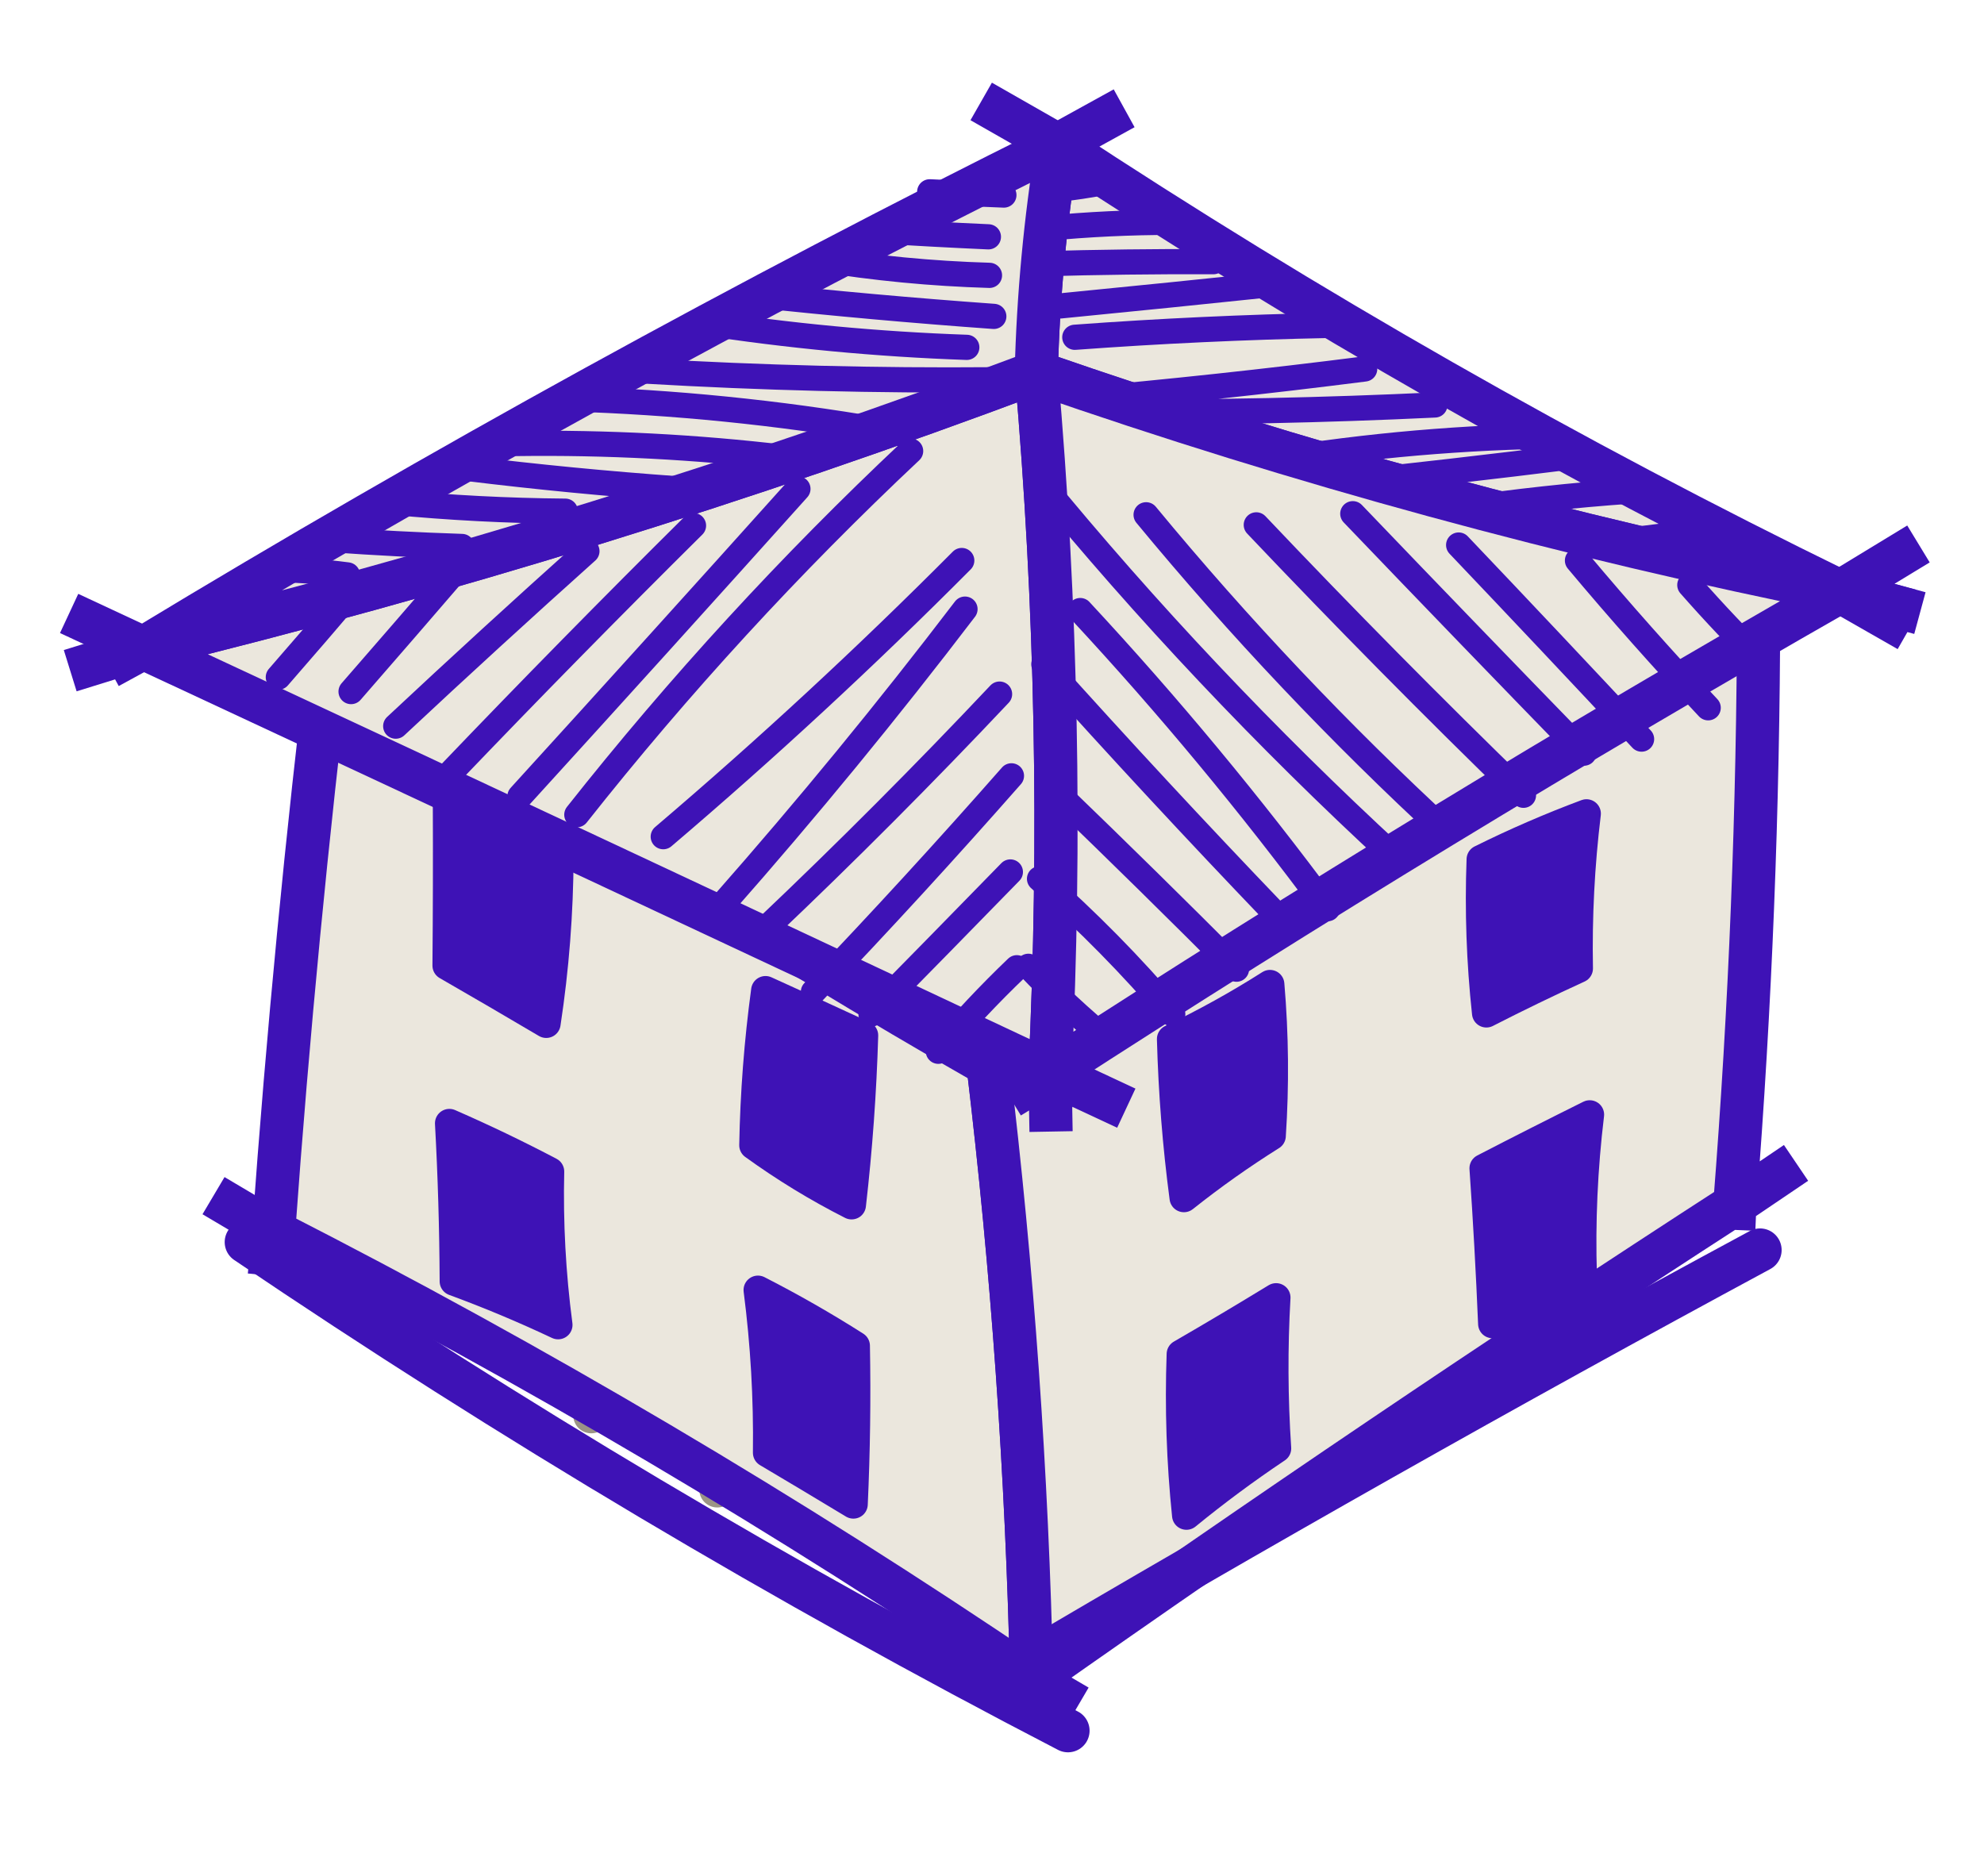
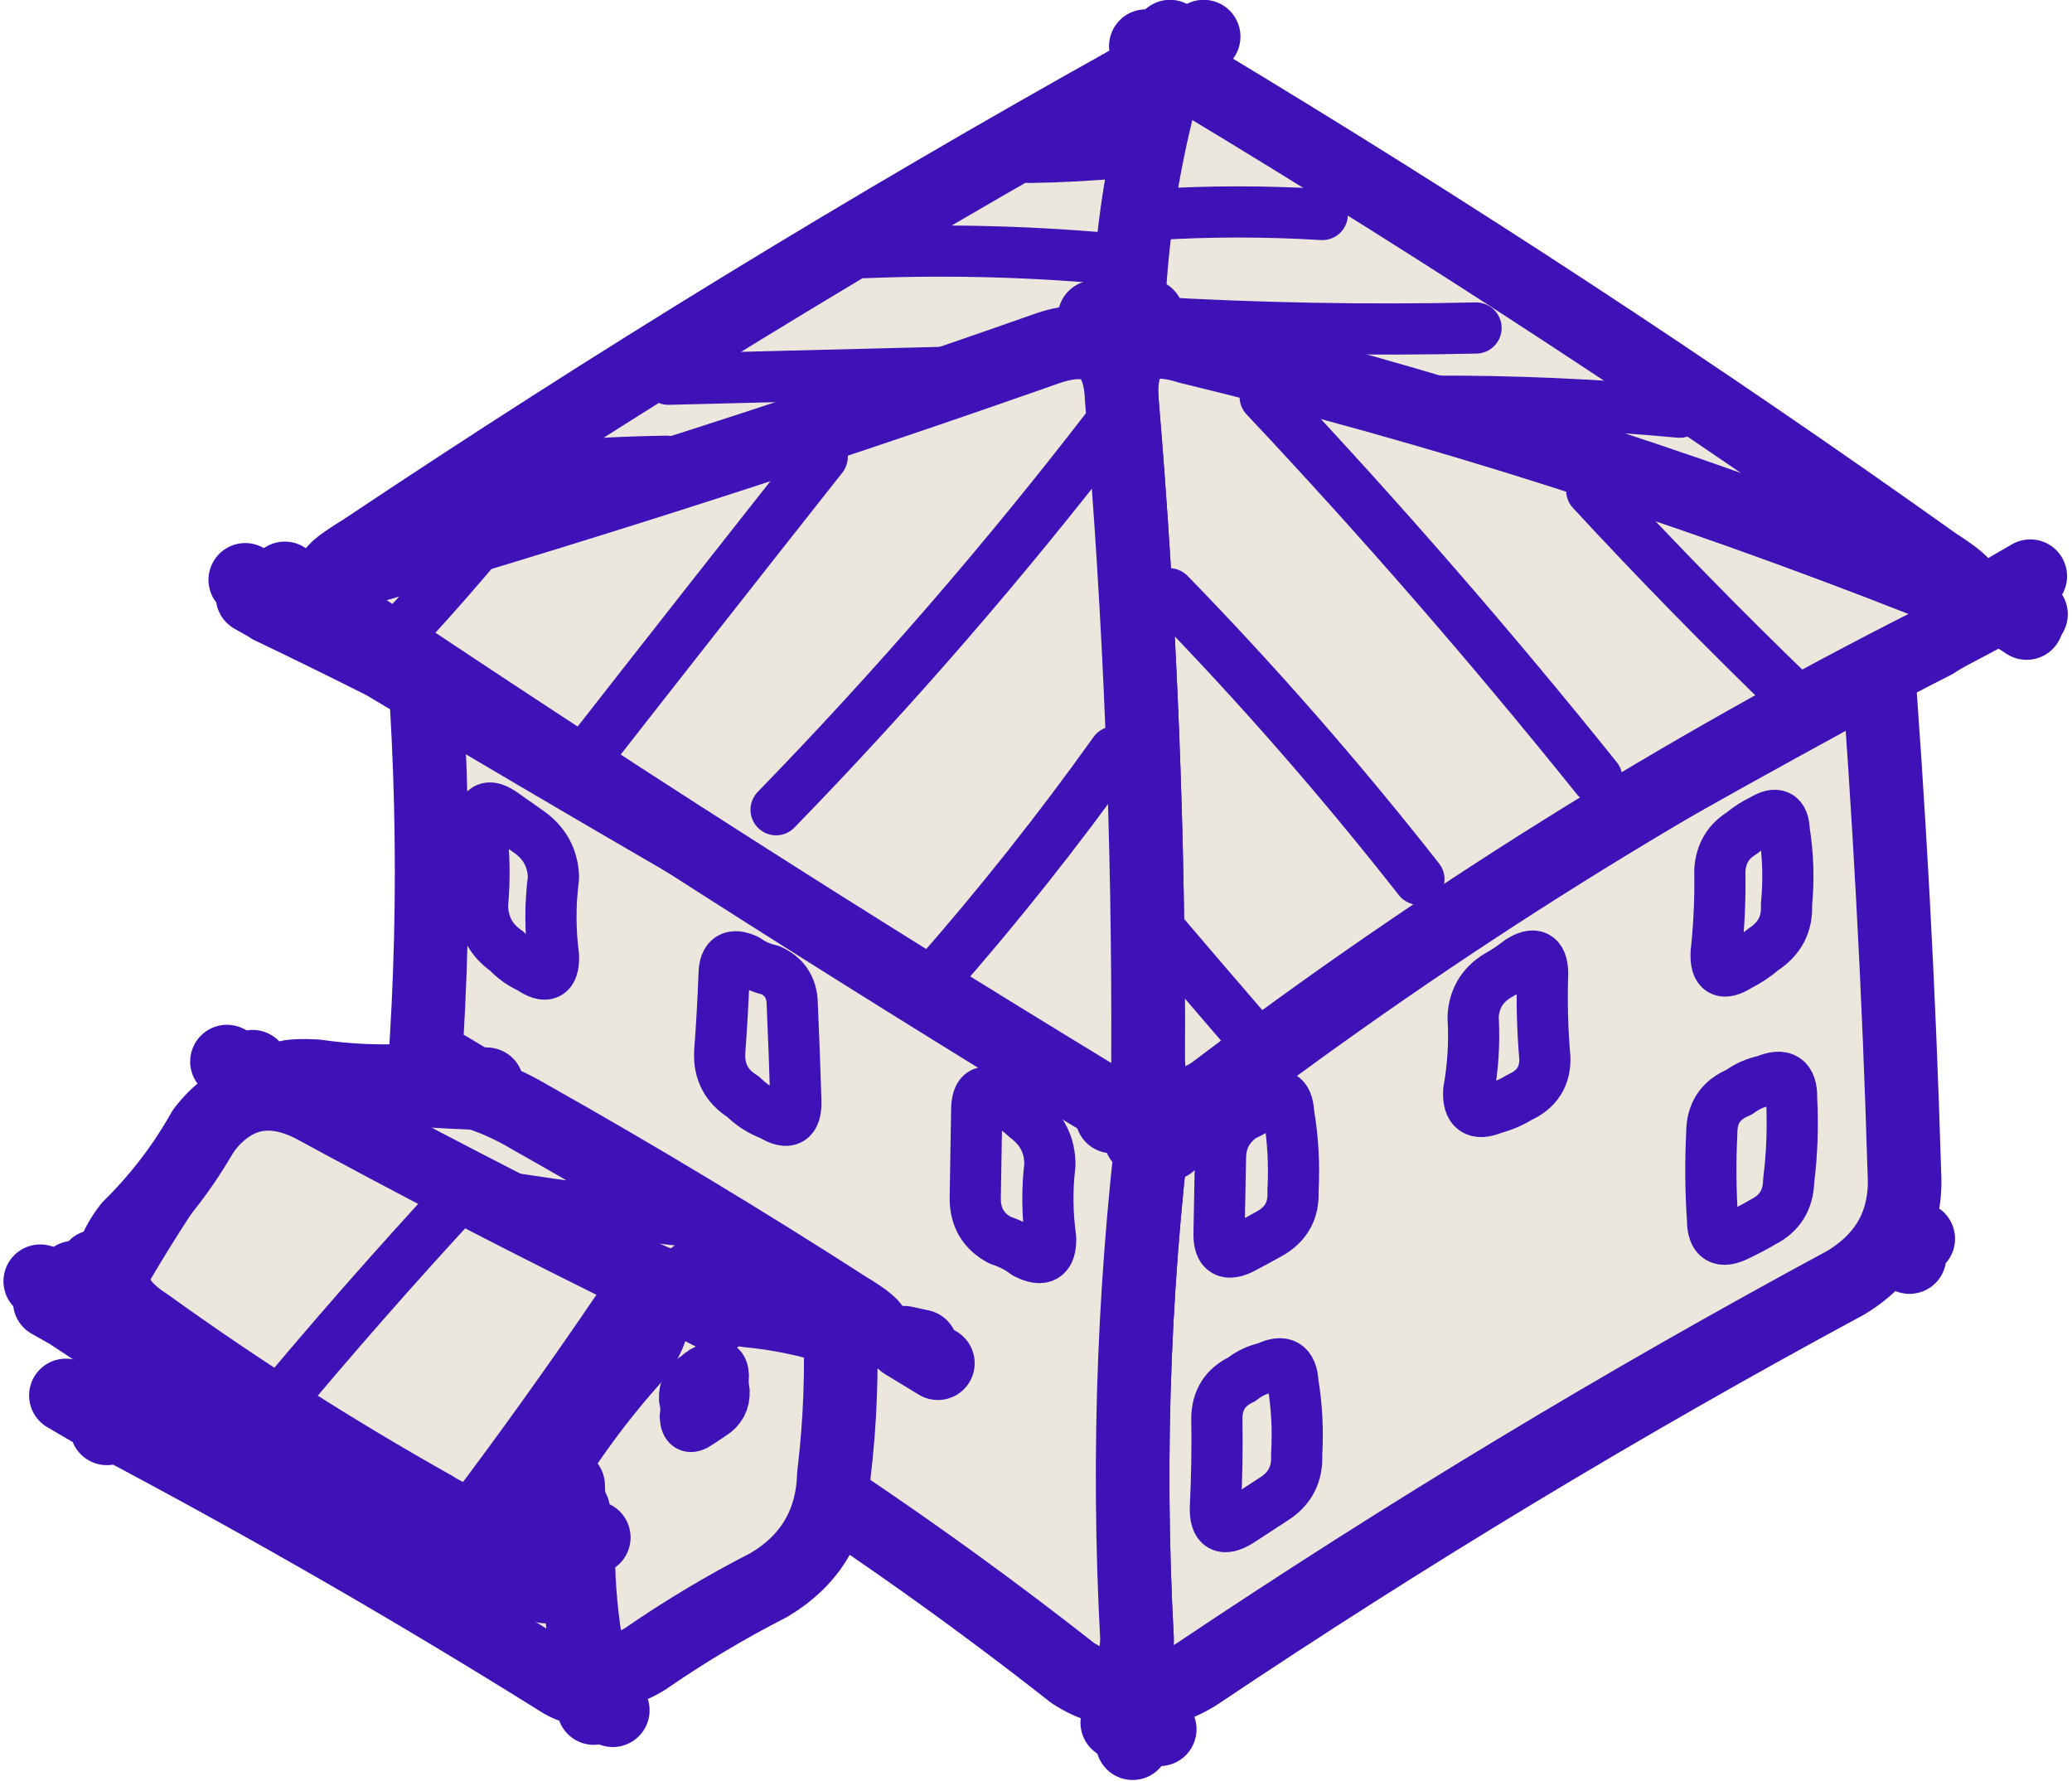
- <svg xmlns="http://www.w3.org/2000/svg" viewBox="-28.3 -34.5 55.1 52" width="220" height="208">
-   <path d="M0.63 -17.76Q-0.25 -18.38 -1.18 -18.92Q-0.98 -23.73 -1.22 -28.54Q-0.04 -27.86 1.19 -27.3Q0.88 -22.53 0.63 -17.76Z" fill="#ebe7dd" stroke="#3e12b6" stroke-width="1.2" stroke-linejoin="round" />
-   <path d="M3.7 -18.98Q2.19 -18.3 0.63 -17.76Q0.88 -22.53 1.19 -27.3Q2.29 -27.91 3.33 -28.6Q3.67 -23.8 3.7 -18.98Z" fill="#ebe7dd" stroke="#3e12b6" stroke-width="1.2" stroke-linejoin="round" />
-   <path d="M0.99 -27.13Q-0.28 -27.77 -1.48 -28.51Q-0.23 -29.24 0.97 -30.04Q2.17 -29.28 3.37 -28.53Q2.21 -27.78 0.99 -27.13Z" fill="#ebe7dd" stroke="#3e12b6" stroke-width="1.2" stroke-linejoin="round" />
-   <path d="M-8.38 6.82Q-8.81 3.46 -8.77 0.08Q-10.47 -0.76 -12.1 -1.72Q-11.76 1.51 -11.88 4.76" fill="none" stroke="#9b9486" stroke-width="1" stroke-linecap="round" />
-   <path d="M0.35 12.09Q-9.79 5.22 -20.7 -0.35Q-20.11 -8.57 -19.12 -16.75Q-10.31 -10.37 -0.86 -4.97Q0.16 3.53 0.35 12.09ZM-20.7 -0.35l-1.67 -0.99M0.35 12.09l1.28 0.75M-19.12 -16.75l0.16 -1.62M-20.7 -0.35l-0.12 1.23M-0.86 -4.97l1.39 0.9M-19.12 -16.75l-1.37 -0.89M0.35 12.09l0.03 0.4M-0.86 -4.97l-0.03 -0.46" fill="#ebe7dd" stroke="#3e12b6" stroke-width="1.2" stroke-linejoin="round" />
-   <path d="M19.88 -1.1Q9.99 5.3 0.35 12.09Q0.16 3.53 -0.86 -4.97Q9.46 -11.95 20.54 -17.63Q20.53 -9.35 19.88 -1.1ZM0.35 12.09l-0.46 0.31M19.88 -1.1l1.7 -1.15M-0.86 -4.97l-0.09 -1.3M0.35 12.09l0.07 1.03M20.54 -17.63l0.75 -0.44M-0.86 -4.97l-0.57 0.34M19.88 -1.1l-0.03 0.71M20.54 -17.63l0.06 -1.55" fill="#ebe7dd" stroke="#3e12b6" stroke-width="1.2" stroke-linejoin="round" />
-   <path d="M1.36 13.52Q-10.45 7.4 -21.46 -0.05" fill="none" stroke="#3e12b6" stroke-width="1.2" stroke-linecap="round" />
-   <path d="M20.58 0.17Q10.03 5.86 -0.3 11.97" fill="none" stroke="#3e12b6" stroke-width="1.2" stroke-linecap="round" />
-   <path d="M-4.6 7.23Q-5.79 6.51 -6.99 5.8Q-6.96 3.53 -7.25 1.28Q-5.86 1.99 -4.54 2.83Q-4.5 5.03 -4.6 7.23" fill="#3e12b6" stroke="#3e12b6" stroke-width="0.8" stroke-linecap="round" stroke-linejoin="round" />
-   <path d="M-12.8 2.25Q-14.22 1.58 -15.69 1.04Q-15.7 -1.16 -15.82 -3.35Q-14.4 -2.73 -13.03 -2.01Q-13.08 0.13 -12.8 2.25" fill="#3e12b6" stroke="#3e12b6" stroke-width="0.8" stroke-linecap="round" stroke-linejoin="round" />
-   <path d="M-4.65 -1.08Q-6.07 -1.8 -7.37 -2.74Q-7.33 -4.9 -7.04 -7.04Q-5.67 -6.42 -4.31 -5.79Q-4.38 -3.43 -4.65 -1.08" fill="#3e12b6" stroke="#3e12b6" stroke-width="0.8" stroke-linecap="round" stroke-linejoin="round" />
-   <path d="M-13.13 -6.12Q-14.5 -6.93 -15.89 -7.73Q-15.87 -9.99 -15.88 -12.25Q-14.3 -11.54 -12.77 -10.75Q-12.78 -8.42 -13.13 -6.12" fill="#3e12b6" stroke="#3e12b6" stroke-width="0.8" stroke-linecap="round" stroke-linejoin="round" />
-   <path d="M15.65 0.88Q14.4 1.55 13.15 2.22Q13.06 0.06 12.91 -2.1Q14.38 -2.86 15.85 -3.59Q15.58 -1.36 15.65 0.88" fill="#3e12b6" stroke="#3e12b6" stroke-width="0.8" stroke-linecap="round" stroke-linejoin="round" />
-   <path d="M7.16 5.68Q5.86 6.55 4.65 7.54Q4.42 5.31 4.5 3.06Q5.83 2.29 7.14 1.49Q7.02 3.58 7.16 5.68" fill="#3e12b6" stroke="#3e12b6" stroke-width="0.8" stroke-linecap="round" stroke-linejoin="round" />
-   <path d="M15.54 -7.65Q14.25 -7.06 12.98 -6.41Q12.75 -8.54 12.83 -10.68Q14.26 -11.39 15.76 -11.95Q15.5 -9.81 15.54 -7.65" fill="#3e12b6" stroke="#3e12b6" stroke-width="0.8" stroke-linecap="round" stroke-linejoin="round" />
-   <path d="M7.01 -3Q5.75 -2.21 4.58 -1.28Q4.29 -3.47 4.23 -5.69Q5.65 -6.37 6.97 -7.21Q7.15 -5.11 7.01 -3" fill="#3e12b6" stroke="#3e12b6" stroke-width="0.8" stroke-linecap="round" stroke-linejoin="round" />
-   <path d="M0.86 -4.76Q-11.72 -10.68 -24.32 -16.55Q-11.69 -19.64 0.48 -24.21Q1.33 -14.5 0.86 -4.76ZM-24.32 -16.55l-2.06 -0.96M0.86 -4.76l2.12 0.99M0.48 -24.21l1.77 -0.55M-24.32 -16.55l-0.95 0.29M0.86 -4.76l0.02 0.99M0.48 -24.21l-0.01 -0.47" fill="#ebe7dd" stroke="#3e12b6" stroke-width="1.2" stroke-linejoin="round" />
-   <path d="M-0.06 -7.67Q-1.21 -6.57 -2.24 -5.35M-0.24 -10.33Q-2.17 -8.35 -4.11 -6.38M-0.21 -13Q-2.9 -9.94 -5.71 -7M-0.54 -15.27Q-3.68 -11.94 -7 -8.79M-1.5 -17.63Q-4.71 -13.42 -8.21 -9.45M-1.59 -18.98Q-5.58 -14.97 -9.88 -11.31M-3.01 -22.02Q-8.02 -17.31 -12.28 -11.92M-6.14 -20.97Q-9.98 -16.69 -13.86 -12.43M-9.04 -19.95Q-12.47 -16.55 -15.8 -13.07M-12 -19.24Q-14.68 -16.84 -17.31 -14.38M-15.58 -18.77Q-17.06 -17.05 -18.55 -15.34M-18.4 -18.26Q-19.48 -16.99 -20.57 -15.74" fill="none" stroke="#3e12b6" stroke-width="0.7" stroke-linecap="round" />
-   <path d="M1.07 -30.52Q11.54 -23.62 22.81 -18.12Q11.43 -20.4 0.48 -24.21Q0.56 -27.39 1.07 -30.52ZM22.81 -18.12l1.89 1.08M1.07 -30.52l-2.12 -1.21M0.48 -24.21l-1.6 -0.44M22.81 -18.12l2.21 0.6M1.07 -30.52l0.04 -0.46M0.48 -24.21l-0.01 0.15" fill="#ebe7dd" stroke="#3e12b6" stroke-width="1.2" stroke-linejoin="round" />
-   <path d="M0.25 -29.2Q1.24 -29.28 2.21 -29.45M0.31 -28.16Q2.07 -28.35 3.83 -28.37M0.58 -27.22Q2.99 -27.29 5.4 -27.28M1.14 -26.05Q4.2 -26.35 7.25 -26.67M1.55 -25.18Q5.08 -25.44 8.63 -25.51M1.43 -23.42Q5.52 -23.78 9.6 -24.3M2.32 -23.11Q6.94 -23.08 11.55 -23.3M6.02 -21.57Q10.02 -22.3 14.08 -22.42M8.47 -21.07Q11.99 -21.44 15.51 -21.88M12.15 -20.38Q14.58 -20.74 17.02 -20.91M15.4 -19.42Q17.02 -19.52 18.63 -19.77M18.56 -18.71Q19.6 -18.67 20.65 -18.72" fill="none" stroke="#3e12b6" stroke-width="0.7" stroke-linecap="round" />
-   <path d="M22.81 -18.12Q11.65 -11.75 0.86 -4.76Q1.33 -14.5 0.48 -24.21Q11.43 -20.4 22.81 -18.12ZM0.86 -4.76l-1.12 0.68M22.81 -18.12l2.17 -1.32M0.48 -24.21l-0.03 -1.39M0.86 -4.76l0.03 1.64M22.81 -18.12l1.94 0.53M0.48 -24.21l-0.54 -0.15" fill="#ebe7dd" stroke="#3e12b6" stroke-width="1.2" stroke-linejoin="round" />
-   <path d="M18.63 -18.3Q19.64 -17.15 20.74 -16.07M15.51 -18.98Q17.27 -16.88 19.14 -14.89M12.21 -19.41Q14.76 -16.73 17.29 -14.02M9.27 -20.28Q12.46 -16.95 15.69 -13.63M6.59 -19.97Q10.22 -16.14 14.01 -12.46M3.53 -20.25Q7.41 -15.55 11.89 -11.42M0.49 -21.28Q5.08 -15.68 10.41 -10.77M1.7 -17.59Q5.37 -13.64 8.57 -9.31M0.69 -16.1Q3.84 -12.59 7.1 -9.19M1.08 -12.51Q3.58 -10.1 6.04 -7.63M0.57 -10.14Q2.56 -8.39 4.27 -6.38M0.26 -7.71Q1.33 -6.58 2.54 -5.59" fill="none" stroke="#3e12b6" stroke-width="0.7" stroke-linecap="round" />
-   <path d="M-24.32 -16.55Q-11.92 -24.06 1.07 -30.52Q0.56 -27.39 0.48 -24.21Q-11.69 -19.64 -24.32 -16.55ZM1.07 -30.52l1.85 -1.02M-24.32 -16.55l-0.97 0.53M0.48 -24.21l-0.04 0.45M1.07 -30.52l0.06 -0.62M-24.32 -16.55l-2.03 0.63M0.48 -24.21l0.6 -0.19" fill="#ebe7dd" stroke="#3e12b6" stroke-width="1.2" stroke-linejoin="round" />
-   <path d="M-18.65 -18.58Q-19.79 -18.73 -20.95 -18.73M-15.47 -19.37Q-17.29 -19.43 -19.11 -19.56M-12.6 -20.35Q-15.02 -20.37 -17.42 -20.6M-9.47 -20.97Q-12.42 -21.18 -15.35 -21.54M-6.48 -21.84Q-10.2 -22.28 -13.95 -22.23M-3.29 -22.5Q-7.59 -23.28 -11.96 -23.45M-0.75 -24Q-5.55 -23.96 -10.35 -24.24M-1.45 -24.9Q-5.17 -25.03 -8.86 -25.6M-0.7 -25.76Q-4.04 -26 -7.38 -26.36M-0.82 -26.9Q-3.22 -26.97 -5.6 -27.36M-0.85 -27.97Q-2.42 -28.04 -3.98 -28.14M-0.42 -29.13Q-1.45 -29.17 -2.48 -29.22" fill="none" stroke="#3e12b6" stroke-width="0.7" stroke-linecap="round" />
+ <svg xmlns="http://www.w3.org/2000/svg" viewBox="-15.43 -17.47 28.2 24.32" width="128" height="110">
+   <g>
+     <path d="M-1.01 -9.25Q-1.45 -9.07 -1.89 -8.87Q-2.21 -8.74 -2.18 -9.08Q-2.23 -11.42 -1.88 -13.74Q-1.87 -13.97 -1.67 -14.09Q-1.3 -14.34 -0.9 -14.54Q-0.7 -14.66 -0.7 -14.43Q-0.84 -12.08 -0.7 -9.72Q-0.7 -9.38 -1.01 -9.25ZM-2.21 -8.74l-0.12 0.05M-0.7 -9.38l0.12 -0.05M-1.87 -13.97l0.01 -0.14M-2.21 -8.74l-0.02 0.29M-0.7 -9.38l0 0.38M-0.7 -14.66l0 -0.34" fill="#ebe7dd" stroke="#3e12b6" stroke-width="1.005" stroke-linecap="round" stroke-linejoin="round" />
+     <path d="M-2.34 -8.81Q-2.67 -9.04 -3.04 -9.2Q-3.18 -9.27 -3.18 -9.44Q-3.01 -11.8 -3.13 -14.16Q-3.13 -14.39 -2.91 -14.32Q-2.5 -14.15 -2.08 -14.04Q-1.87 -13.97 -1.88 -13.75Q-2.24 -11.33 -2.19 -8.89Q-2.21 -8.74 -2.34 -8.81ZM-3.13 -14.39l0 -0.12M-3.18 -9.27l0 0.23M-2.21 -8.74l-0.03 0.43M-1.87 -13.97l0.01 -0.17" fill="#ebe7dd" stroke="#3e12b6" stroke-width="1.005" stroke-linecap="round" stroke-linejoin="round" />
+     <path d="M-1.17 -14.33Q-1.39 -14.24 -1.58 -14.09Q-1.98 -13.86 -2.4 -14.07Q-2.63 -14.14 -2.82 -14.27Q-3.24 -14.48 -2.84 -14.72Q-2.63 -14.84 -2.43 -14.97Q-2.03 -15.22 -1.61 -15.01Q-1.42 -14.86 -1.18 -14.78Q-0.76 -14.57 -1.17 -14.33Z" fill="#ebe7dd" stroke="#3e12b6" stroke-width="1.005" stroke-linecap="round" stroke-linejoin="round" />
+     <path d="M9.73 0.05Q5.17 2.51 0.86 5.4Q0.01 5.92 0.05 4.92Q-0.16 1.06 0.36 -2.77Q0.4 -3.77 1.25 -4.3Q5.08 -7.08 9.23 -9.35Q10.08 -9.89 10.13 -8.89Q10.42 -5.18 10.53 -1.46Q10.59 -0.47 9.73 0.05ZM0.01 5.92l-0.23 0.14M10.59 -0.47l0.13 -0.08M0.4 -3.77l0.02 -0.41M0.01 5.92l-0.02 0.42M10.08 -9.89l0.34 -0.21M0.4 -3.77l-0.2 0.12M10.59 -0.47l0.01 0.17M10.08 -9.89l-0.02 -0.39" fill="#ebe7dd" stroke="#3e12b6" stroke-width="1.005" stroke-linecap="round" stroke-linejoin="round" />
+     <path d="M-0.83 5.38Q-4.66 2.37 -8.98 0.12Q-9.82 -0.42 -9.81 -1.42Q-9.41 -5.1 -9.72 -8.79Q-9.71 -9.79 -8.85 -9.28Q-4.76 -6.6 -0.45 -4.28Q0.4 -3.77 0.36 -2.77Q-0.16 1.06 0.05 4.92Q0.01 5.92 -0.83 5.38ZM-9.82 -0.42l-0.33 -0.21M0.01 5.92l0.35 0.23M-9.71 -9.79l0.01 -0.67M-9.82 -0.42l0 0.39M0.4 -3.77l0.35 0.21M-9.71 -9.79l-0.24 -0.14M0.01 5.92l-0.01 0.26M0.4 -3.77l0.01 -0.23" fill="#ebe7dd" stroke="#3e12b6" stroke-width="1.005" stroke-linecap="round" stroke-linejoin="round" />
+     <path d="M8.6 -4.5Q8.45 -4.37 8.27 -4.28Q7.94 -4.07 7.96 -4.46Q8.02 -5.02 8.01 -5.58Q8.03 -5.92 8.31 -6.09Q8.44 -6.2 8.59 -6.27Q8.88 -6.45 8.89 -6.12Q8.97 -5.62 8.92 -5.11Q8.94 -4.72 8.6 -4.5Z" fill="none" stroke="#3e12b6" stroke-width="0.699" stroke-linecap="round" stroke-linejoin="round" />
+     <path d="M5.27 -2.48Q5.11 -2.38 4.92 -2.33Q4.56 -2.18 4.58 -2.57Q4.67 -3.07 4.64 -3.58Q4.66 -3.95 4.97 -4.14Q5.13 -4.23 5.27 -4.34Q5.58 -4.54 5.59 -4.18Q5.57 -3.6 5.62 -3.02Q5.63 -2.64 5.27 -2.48Z" fill="none" stroke="#3e12b6" stroke-width="0.699" stroke-linecap="round" stroke-linejoin="round" />
+     <path d="M1.86 -0.62Q1.68 -0.52 1.51 -0.43Q1.16 -0.24 1.17 -0.63Q1.18 -1.15 1.19 -1.67Q1.2 -2.03 1.5 -2.23Q1.67 -2.3 1.8 -2.43Q2.1 -2.63 2.12 -2.27Q2.21 -1.74 2.18 -1.2Q2.2 -0.81 1.86 -0.62Z" fill="none" stroke="#3e12b6" stroke-width="0.699" stroke-linecap="round" stroke-linejoin="round" />
+     <path d="M8.6 -0.78Q8.43 -0.68 8.26 -0.6Q7.91 -0.42 7.91 -0.81Q7.87 -1.4 7.9 -2Q7.9 -2.4 8.27 -2.55Q8.43 -2.67 8.63 -2.71Q9 -2.87 8.99 -2.47Q9.02 -1.9 8.95 -1.34Q8.94 -0.95 8.6 -0.78Z" fill="none" stroke="#3e12b6" stroke-width="0.699" stroke-linecap="round" stroke-linejoin="round" />
+     <path d="M1.91 3.01Q1.68 3.16 1.45 3.31Q1.11 3.52 1.12 3.12Q1.15 2.51 1.14 1.91Q1.14 1.53 1.48 1.37Q1.63 1.25 1.82 1.21Q2.16 1.04 2.18 1.42Q2.26 1.9 2.23 2.4Q2.25 2.8 1.91 3.01Z" fill="none" stroke="#3e12b6" stroke-width="0.699" stroke-linecap="round" stroke-linejoin="round" />
+     <path d="M-1.47 -0.35Q-1.63 -0.47 -1.82 -0.53Q-2.16 -0.71 -2.16 -1.1Q-2.15 -1.7 -2.14 -2.3Q-2.14 -2.7 -1.82 -2.46Q-1.62 -2.35 -1.46 -2.2Q-1.14 -1.96 -1.14 -1.56Q-1.2 -1.06 -1.13 -0.56Q-1.12 -0.17 -1.47 -0.35Z" fill="none" stroke="#3e12b6" stroke-width="0.699" stroke-linecap="round" stroke-linejoin="round" />
+     <path d="M-4.94 -2.24Q-5.16 -2.32 -5.33 -2.49Q-5.67 -2.7 -5.65 -3.1Q-5.61 -3.63 -5.59 -4.17Q-5.58 -4.5 -5.28 -4.36Q-5.14 -4.26 -4.96 -4.22Q-4.67 -4.09 -4.66 -3.77Q-4.63 -3.1 -4.61 -2.43Q-4.6 -2.03 -4.94 -2.24Z" fill="none" stroke="#3e12b6" stroke-width="0.699" stroke-linecap="round" stroke-linejoin="round" />
+     <path d="M-8.24 -4.25Q-8.42 -4.33 -8.56 -4.48Q-8.88 -4.7 -8.89 -5.1Q-8.84 -5.64 -8.91 -6.18Q-8.92 -6.58 -8.6 -6.35Q-8.43 -6.23 -8.26 -6.11Q-7.93 -5.88 -7.92 -5.48Q-7.99 -4.95 -7.92 -4.41Q-7.91 -4.02 -8.24 -4.25Z" fill="none" stroke="#3e12b6" stroke-width="0.699" stroke-linecap="round" stroke-linejoin="round" />
+     <path d="M11.8 -9.17Q5.78 -5.99 -0.01 -2.39Q-0.02 -2.38 -0.02 -2.4Q-0.01 -2.45 0.01 -2.5Q0.01 -2.52 0.02 -2.52Q5.64 -6.4 11.8 -9.34Q11.82 -9.35 11.82 -9.33Q11.82 -9.27 11.82 -9.2Q11.82 -9.18 11.8 -9.17ZM-0.02 -2.38l-0.27 0.16M11.82 -9.18l0.33 -0.19M11.82 -9.35l0.43 -0.25M0.01 -2.52l-0.26 0.15" fill="#ebe7dd" stroke="#3e12b6" stroke-width="1.005" stroke-linecap="round" stroke-linejoin="round" />
+     <path d="M-0.03 -2.39Q-5.65 -6.24 -11.79 -9.18Q-11.8 -9.19 -11.8 -9.21Q-11.8 -9.28 -11.8 -9.34Q-11.8 -9.36 -11.79 -9.35Q-5.96 -5.83 0 -2.52Q0.01 -2.52 0.01 -2.5Q-0.01 -2.45 -0.02 -2.4Q-0.02 -2.38 -0.03 -2.39ZM-11.8 -9.19l-0.23 -0.13M-0.02 -2.38l0.17 0.1M0.01 -2.52l0.14 0.08M-11.8 -9.36l-0.33 -0.19" fill="#ebe7dd" stroke="#3e12b6" stroke-width="1.005" stroke-linecap="round" stroke-linejoin="round" />
+     <path d="M10.94 -8.7Q5.73 -6.07 1.08 -2.54Q0.24 -2.01 0.2 -3.01Q0.22 -7.53 -0.16 -12.03Q-0.2 -13.03 0.75 -12.73Q5.9 -11.48 10.83 -9.53Q11.79 -9.23 10.94 -8.7ZM0.24 -2.01l-0.14 0.09M11.79 -9.23l0.32 -0.2M-0.2 -13.03l-0.02 -0.41M0.24 -2.01l0.01 0.29M11.79 -9.23l0.47 0.15M-0.2 -13.03l-0.25 -0.08" fill="#ebe7dd" stroke="#3e12b6" stroke-width="1.005" stroke-linecap="round" stroke-linejoin="round" />
+     <path d="M1.8 -12.05Q4.17 -9.53 6.33 -6.84M0.13 -5.04Q0.81 -4.24 1.5 -3.44" fill="none" stroke="#3e12b6" stroke-width="0.699" stroke-linecap="round" stroke-linejoin="round" />
+     <path d="M6.26 -10.77Q7.6 -9.32 9.02 -7.95M0.49 -9.36Q2.3 -7.5 3.9 -5.46" fill="none" stroke="#3e12b6" stroke-width="0.699" stroke-linecap="round" stroke-linejoin="round" />
+     <path d="M-10.52 -9.95Q-5.39 -13.38 -0.01 -16.38Q0.45 -16.66 0.36 -16.13Q0.05 -14.9 -0.04 -13.63Q-0.14 -13.01 -0.74 -12.82Q-5.54 -11.15 -10.42 -9.73Q-11.37 -9.43 -10.52 -9.95ZM0.45 -16.66l0.51 -0.31M-11.37 -9.43l-0.32 0.2M-0.14 -13.01l-0.03 0.22M0.45 -16.66l0.03 -0.17M-11.37 -9.43l-0.25 0.08M-0.14 -13.01l0.25 -0.08" fill="#ebe7dd" stroke="#3e12b6" stroke-width="1.005" stroke-linecap="round" stroke-linejoin="round" />
+     <path d="M-1.54 -12.41Q-3.94 -12.35 -6.35 -12.29M-0.13 -15.39Q-0.77 -15.33 -1.42 -15.32" fill="none" stroke="#3e12b6" stroke-width="0.699" stroke-linecap="round" stroke-linejoin="round" />
+     <path d="M-6.38 -11.17Q-7.61 -11.15 -8.83 -11.01M-0.14 -13.92Q-1.9 -14.09 -3.66 -14.02" fill="none" stroke="#3e12b6" stroke-width="0.699" stroke-linecap="round" stroke-linejoin="round" />
+     <path d="M0.9 -16.36Q6.05 -13.26 10.95 -9.77Q11.79 -9.23 10.83 -9.53Q5.74 -11.53 0.42 -12.84Q-0.14 -13.01 -0.05 -13.6Q0.04 -14.88 0.36 -16.12Q0.45 -16.66 0.9 -16.36ZM11.79 -9.23l0.41 0.27M0.45 -16.66l-0.28 -0.18M-0.14 -13.01l-0.39 -0.13M11.79 -9.23l0.36 0.11M0.45 -16.66l0.05 -0.31M-0.14 -13.01l-0.02 0.13" fill="#ebe7dd" stroke="#3e12b6" stroke-width="1.005" stroke-linecap="round" stroke-linejoin="round" />
+     <path d="M0.24 -13.07Q2.46 -12.94 4.68 -12.99M8.86 -10.33Q9.51 -10.26 10.17 -10.22" fill="none" stroke="#3e12b6" stroke-width="0.699" stroke-linecap="round" stroke-linejoin="round" />
+     <path d="M0.29 -14.54Q1.43 -14.61 2.58 -14.54M4.01 -11.99Q5.74 -12 7.46 -11.84" fill="none" stroke="#3e12b6" stroke-width="0.699" stroke-linecap="round" stroke-linejoin="round" />
+     <path d="M-0.61 -2.55Q-5.64 -5.61 -10.53 -8.89Q-11.37 -9.43 -10.42 -9.73Q-5.75 -11.1 -1.15 -12.72Q-0.2 -13.03 -0.16 -12.03Q0.22 -7.53 0.2 -3.01Q0.24 -2.01 -0.61 -2.55ZM-11.37 -9.43l-0.22 -0.14M0.24 -2.01l0.25 0.16M-0.2 -13.03l0.39 -0.13M-11.37 -9.43l-0.36 0.12M0.24 -2.01l0.01 0.17M-0.2 -13.03l-0.01 -0.26" fill="#ebe7dd" stroke="#3e12b6" stroke-width="1.005" stroke-linecap="round" stroke-linejoin="round" />
+     <path d="M-0.35 -11.64Q-2.47 -8.89 -4.88 -6.41M-8.82 -10.18Q-9.5 -9.36 -10.24 -8.58" fill="none" stroke="#3e12b6" stroke-width="0.699" stroke-linecap="round" stroke-linejoin="round" />
+     <path d="M-0.26 -7.2Q-1.41 -5.59 -2.72 -4.1M-4.25 -11.23Q-5.87 -9.18 -7.48 -7.12" fill="none" stroke="#3e12b6" stroke-width="0.699" stroke-linecap="round" stroke-linejoin="round" />
+     <path d="M-4.98 4.18Q-5.86 4.63 -6.67 5.19Q-7.49 5.68 -7.57 4.73Q-7.65 4.25 -7.64 3.77Q-7.72 2.82 -7.18 2.02Q-6.88 1.43 -6.44 0.92Q-6.06 0.36 -5.38 0.4Q-5.04 0.49 -4.69 0.45Q-4.01 0.5 -4.03 1.18Q-3.97 1.93 -4.09 2.67Q-4.12 3.67 -4.98 4.18ZM-7.49 5.68l-0.18 0.11M-4.12 3.67l0.26 -0.15M-7.72 2.82l-0.01 -0.08M-7.49 5.68l0.01 0.13M-6.06 0.36l0.15 -0.22M-7.72 2.82l-0.16 0.23M-4.01 0.5l0.06 0M-6.06 0.36l-0.16 -0.01M-4.12 3.67l-0.01 0.26M-4.01 0.5l0.01 -0.31" fill="#ebe7dd" stroke="none" />
+     <path d="M-4.01 0.5Q-3.96 1.59 -4.09 2.67Q-4.12 3.67 -4.98 4.18Q-5.86 4.63 -6.67 5.19Q-7.49 5.68 -7.57 4.73Q-7.69 3.78 -7.72 2.82" fill="none" stroke="#3e12b6" stroke-width="1.005" stroke-linecap="round" stroke-linejoin="round" />
+     <path d="M-7.8 5.5Q-10.71 3.68 -13.74 2.07Q-14 1.93 -13.95 1.63Q-13.77 1.05 -13.73 0.43Q-13.66 0.11 -13.37 0.27Q-10.74 1.69 -8.11 3.13Q-7.63 3.39 -7.58 3.93Q-7.56 4.6 -7.43 5.25Q-7.38 5.74 -7.8 5.5ZM-14 1.93l-0.58 -0.34M-7.38 5.74l0.27 0.15M-13.66 0.11l0.03 -0.18M-14 1.93l-0.02 0.11M-7.63 3.39l0.26 0.14M-13.66 0.11l-0.52 -0.28M-7.38 5.74l0.01 0.12M-7.63 3.39l-0.02 -0.23" fill="#ebe7dd" stroke="#3e12b6" stroke-width="1.005" stroke-linecap="round" stroke-linejoin="round" />
+     <path d="M-5.76 1.85Q-5.85 1.91 -5.94 1.97Q-6.11 2.09 -6.12 1.88Q-6.1 1.76 -6.13 1.64Q-6.14 1.43 -5.96 1.33Q-5.88 1.25 -5.78 1.22Q-5.61 1.12 -5.6 1.32Q-5.61 1.43 -5.59 1.53Q-5.58 1.74 -5.76 1.85Z" fill="none" stroke="#3e12b6" stroke-width="0.699" stroke-linecap="round" stroke-linejoin="round" />
+     <path d="M-14.55 0.25Q-11.62 2.13 -8.53 3.76Q-8.51 3.77 -8.51 3.79Q-8.5 3.85 -8.49 3.92Q-8.48 3.94 -8.5 3.93Q-11.64 2.39 -14.55 0.45Q-14.57 0.44 -14.57 0.42Q-14.56 0.34 -14.57 0.27Q-14.57 0.24 -14.55 0.25ZM-8.51 3.77l0.25 0.14M-14.57 0.24l-0.36 -0.21M-14.57 0.44l-0.23 -0.13M-8.48 3.94l0.45 0.26" fill="#ebe7dd" stroke="#3e12b6" stroke-width="1.005" stroke-linecap="round" stroke-linejoin="round" />
+     <path d="M-7.03 -0.2Q-9.17 -1.26 -11.26 -2.39Q-12.09 -2.82 -11.16 -2.77Q-10.54 -2.68 -9.91 -2.71Q-9.01 -2.67 -8.24 -2.21Q-6.04 -0.97 -3.91 0.4Q-3.13 0.87 -4.02 0.69Q-4.63 0.49 -5.27 0.43Q-6.2 0.24 -7.03 -0.2ZM-12.09 -2.82l-0.16 -0.08M-6.2 0.24l0.47 0.24M-9.01 -2.67l0.18 0.01M-12.09 -2.82l-0.15 -0.01M-3.13 0.87l0.46 0.28M-9.01 -2.67l-0.35 -0.21M-6.2 0.24l-0.27 -0.06M-3.13 0.87l0.23 0.05" fill="#ebe7dd" stroke="#3e12b6" stroke-width="1.005" stroke-linecap="round" stroke-linejoin="round" />
+     <path d="M-5.93 0.37Q-4.88 0.49 -3.81 0.49M-10.86 -2.51Q-9.84 -2.42 -8.82 -2.38" fill="none" stroke="#3e12b6" stroke-width="0.699" stroke-linecap="round" stroke-linejoin="round" />
+     <path d="M-8.54 -1.11Q-7.36 -0.93 -6.17 -0.8" fill="none" stroke="#3e12b6" stroke-width="0.699" stroke-linecap="round" stroke-linejoin="round" />
+     <path d="M-11.2 -2.36Q-9.16 -1.25 -7.08 -0.22Q-6.2 0.24 -6.79 1.04Q-7.55 1.88 -8.12 2.85Q-8.72 3.66 -9.56 3.12Q-11.59 1.98 -13.48 0.62Q-14.32 0.08 -13.71 -0.71Q-13.11 -1.3 -12.7 -2.03Q-12.09 -2.82 -11.2 -2.36ZM-6.2 0.24l0.52 0.27M-12.09 -2.82l-0.29 -0.15M-8.72 3.66l-0.1 0.14M-6.2 0.24l0.2 -0.27M-14.32 0.08l-0.15 -0.1M-8.72 3.66l0.42 0.27M-12.09 -2.82l0.06 -0.08M-14.32 0.08l-0.13 0.17" fill="#ebe7dd" stroke="#3e12b6" stroke-width="1.005" stroke-linecap="round" stroke-linejoin="round" />
+     <path d="M-12.04 -2.65Q-13.13 -1.25 -13.99 0.29M-7.03 0.39Q-8 1.82 -9.04 3.2" fill="none" stroke="#3e12b6" stroke-width="0.699" stroke-linecap="round" stroke-linejoin="round" />
+     <path d="M-9.18 -1.15Q-10.54 0.32 -11.82 1.86" fill="none" stroke="#3e12b6" stroke-width="0.699" stroke-linecap="round" stroke-linejoin="round" />
+   </g>
</svg>
